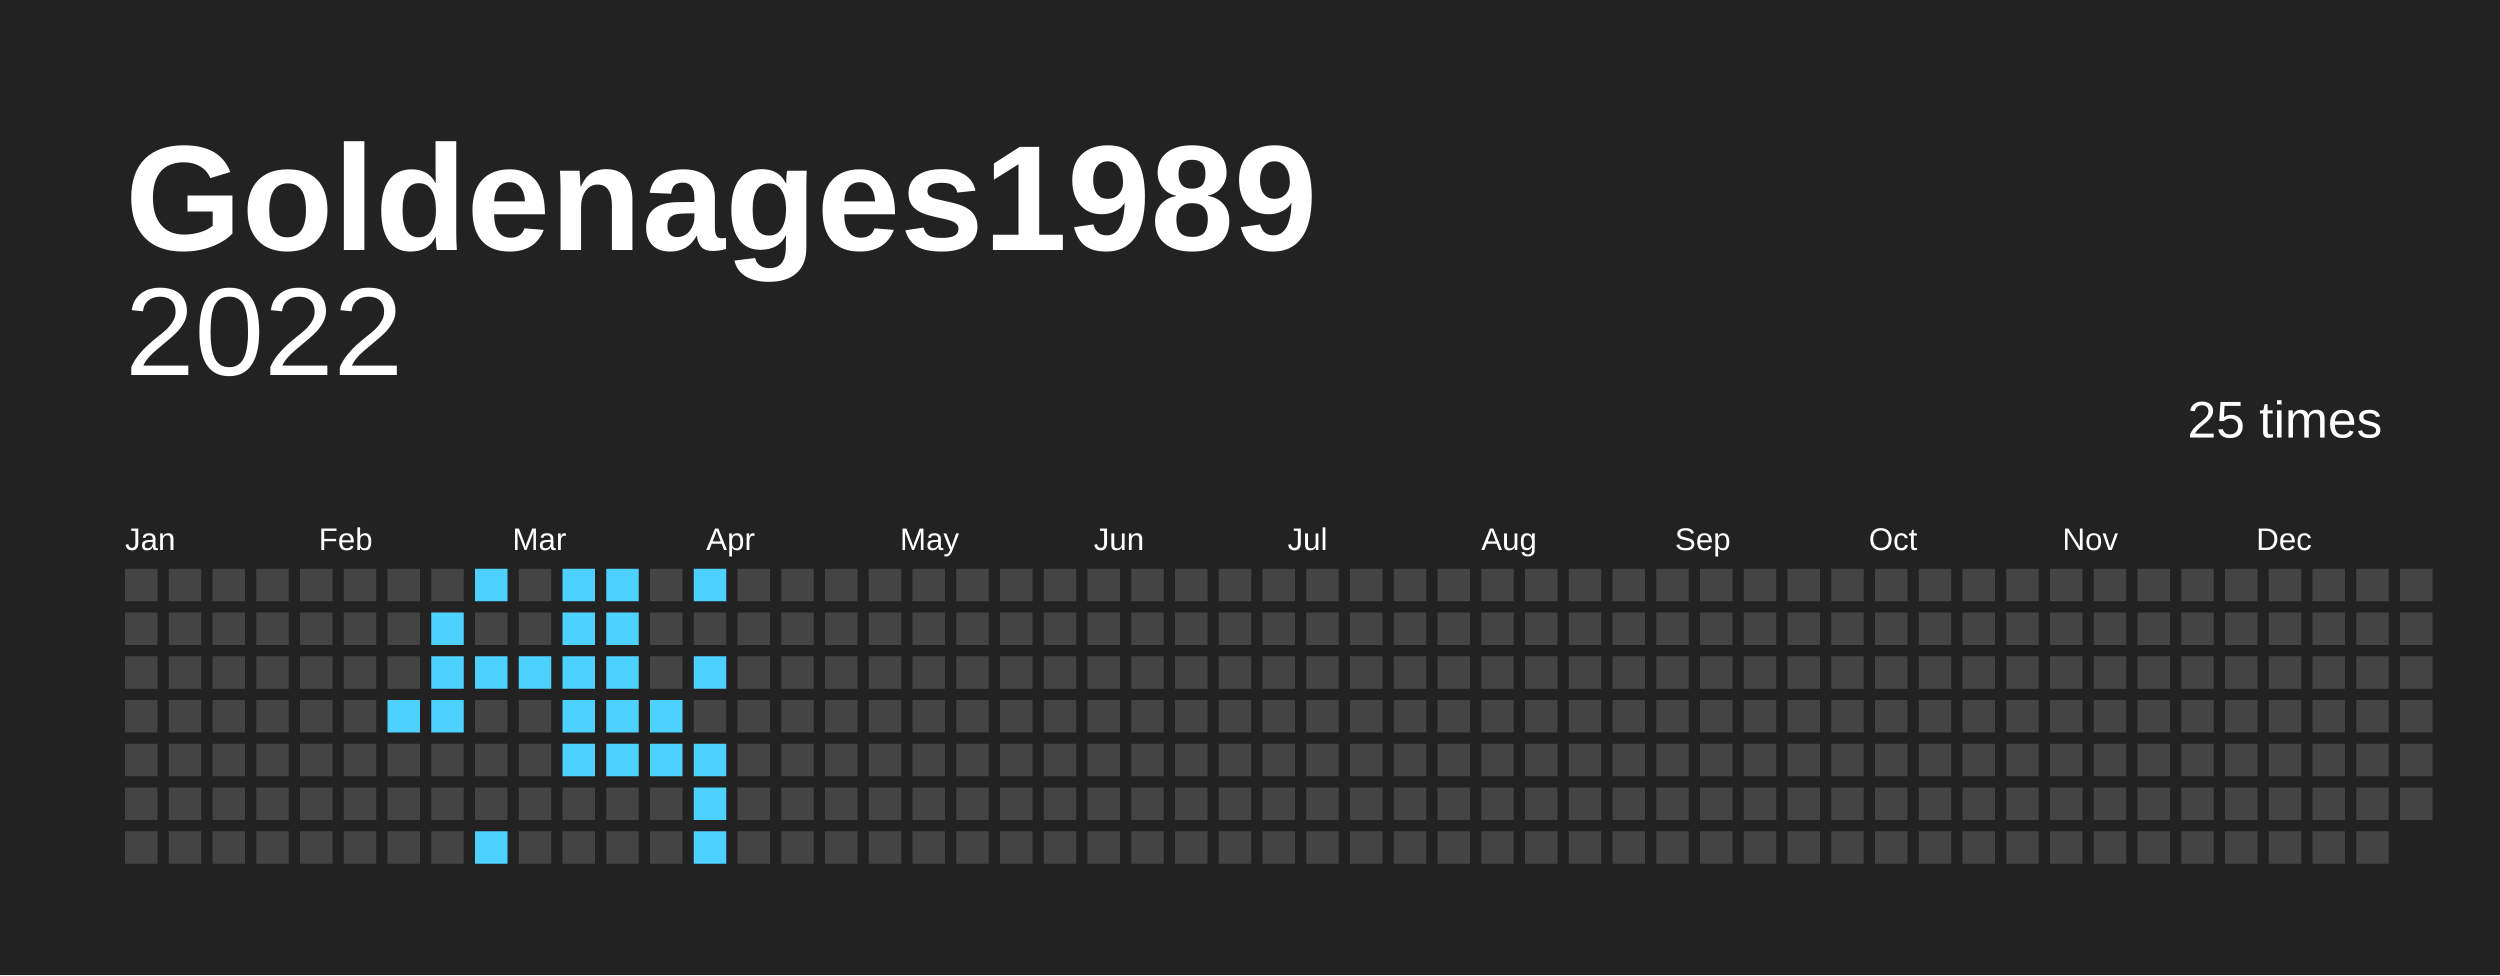
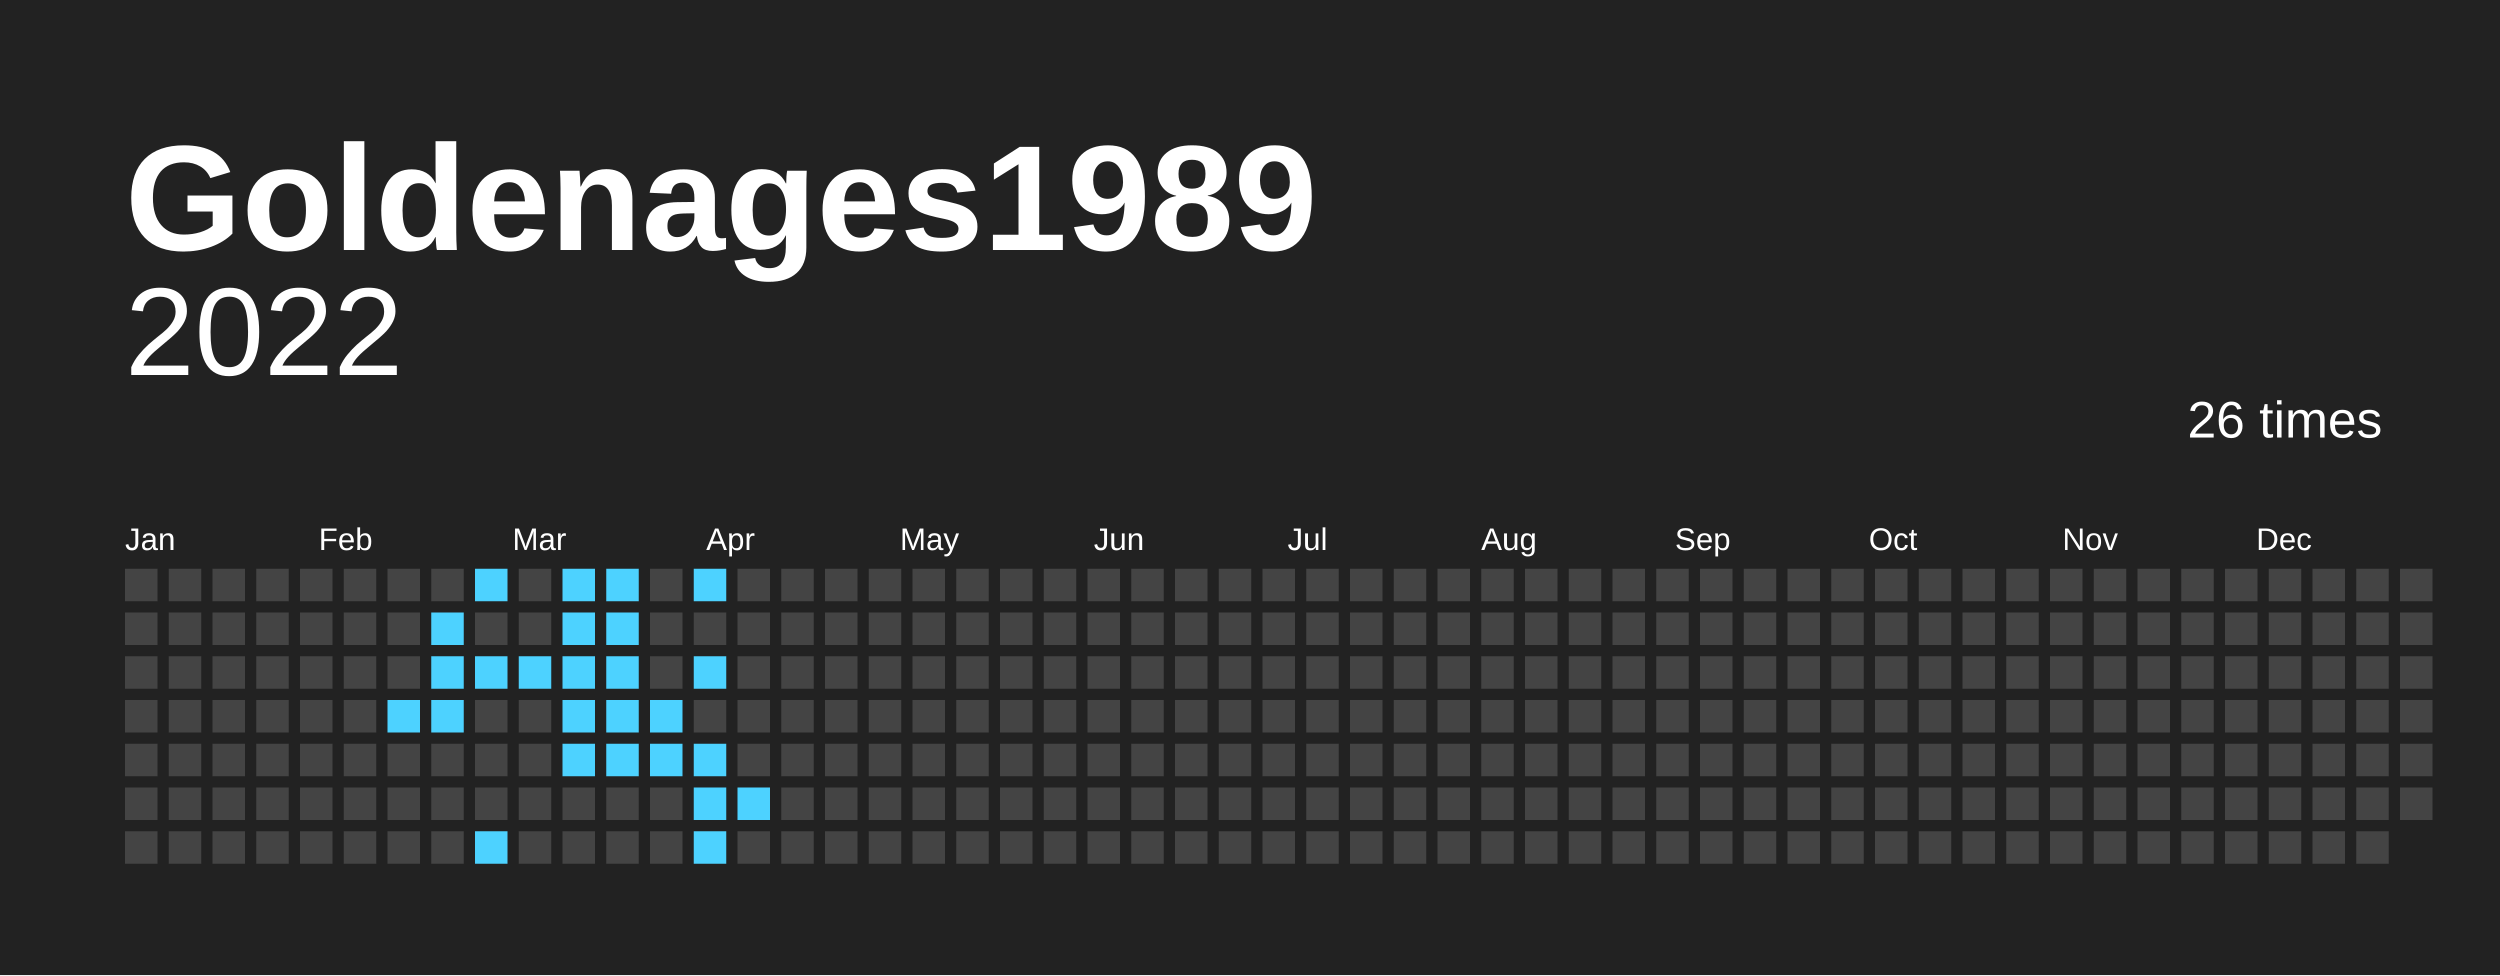
<svg xmlns="http://www.w3.org/2000/svg" baseProfile="full" height="78mm" version="1.1" viewBox="0,0,200,78" width="200mm">
  <defs />
  <rect fill="#222222" height="78" width="200" x="0" y="0" />
  <text fill="#FFFFFF" style="font-size:12px; font-family:Arial; font-weight:bold;" x="10" y="20">Goldenages1989</text>
  <text alignment-baseline="hanging" fill="#FFFFFF" style="font-size:10.0px; font-family:Arial;" x="10" y="30">2022</text>
-   <text alignment-baseline="hanging" fill="#FFFFFF" style="font-size:4.125px; font-family:Arial;" x="175" y="35">25 times</text>
+   <text alignment-baseline="hanging" fill="#FFFFFF" style="font-size:4.125px; font-family:Arial;" x="175" y="35">26 times</text>
  <text fill="#FFFFFF" style="font-size:2.5px; font-family:Arial" x="10.0" y="44">Jan</text>
  <text fill="#FFFFFF" style="font-size:2.5px; font-family:Arial" x="25.5" y="44">Feb</text>
  <text fill="#FFFFFF" style="font-size:2.5px; font-family:Arial" x="41.0" y="44">Mar</text>
  <text fill="#FFFFFF" style="font-size:2.5px; font-family:Arial" x="56.5" y="44">Apr</text>
  <text fill="#FFFFFF" style="font-size:2.5px; font-family:Arial" x="72.0" y="44">May</text>
  <text fill="#FFFFFF" style="font-size:2.5px; font-family:Arial" x="87.5" y="44">Jun</text>
  <text fill="#FFFFFF" style="font-size:2.5px; font-family:Arial" x="103.0" y="44">Jul</text>
  <text fill="#FFFFFF" style="font-size:2.5px; font-family:Arial" x="118.5" y="44">Aug</text>
  <text fill="#FFFFFF" style="font-size:2.5px; font-family:Arial" x="134.0" y="44">Sep</text>
  <text fill="#FFFFFF" style="font-size:2.5px; font-family:Arial" x="149.5" y="44">Oct</text>
  <text fill="#FFFFFF" style="font-size:2.5px; font-family:Arial" x="165.0" y="44">Nov</text>
  <text fill="#FFFFFF" style="font-size:2.5px; font-family:Arial" x="180.5" y="44">Dec</text>
  <rect fill="#444444" height="2.6" width="2.6" x="10.0" y="45.5" />
  <rect fill="#444444" height="2.6" width="2.6" x="10.0" y="49.0" />
  <rect fill="#444444" height="2.6" width="2.6" x="10.0" y="52.5" />
  <rect fill="#444444" height="2.6" width="2.6" x="10.0" y="56.0" />
  <rect fill="#444444" height="2.6" width="2.6" x="10.0" y="59.5" />
  <rect fill="#444444" height="2.6" width="2.6" x="10.0" y="63.0" />
  <rect fill="#444444" height="2.6" width="2.6" x="10.0" y="66.5" />
  <rect fill="#444444" height="2.6" width="2.6" x="13.5" y="45.5" />
  <rect fill="#444444" height="2.6" width="2.6" x="13.5" y="49.0" />
  <rect fill="#444444" height="2.6" width="2.6" x="13.5" y="52.5" />
  <rect fill="#444444" height="2.6" width="2.6" x="13.5" y="56.0" />
  <rect fill="#444444" height="2.6" width="2.6" x="13.5" y="59.5" />
  <rect fill="#444444" height="2.6" width="2.6" x="13.5" y="63.0" />
  <rect fill="#444444" height="2.6" width="2.6" x="13.5" y="66.5" />
  <rect fill="#444444" height="2.6" width="2.6" x="17.0" y="45.5" />
  <rect fill="#444444" height="2.6" width="2.6" x="17.0" y="49.0" />
  <rect fill="#444444" height="2.6" width="2.6" x="17.0" y="52.5" />
  <rect fill="#444444" height="2.6" width="2.6" x="17.0" y="56.0" />
  <rect fill="#444444" height="2.6" width="2.6" x="17.0" y="59.5" />
  <rect fill="#444444" height="2.6" width="2.6" x="17.0" y="63.0" />
  <rect fill="#444444" height="2.6" width="2.6" x="17.0" y="66.5" />
  <rect fill="#444444" height="2.6" width="2.6" x="20.5" y="45.5" />
  <rect fill="#444444" height="2.6" width="2.6" x="20.5" y="49.0" />
  <rect fill="#444444" height="2.6" width="2.6" x="20.5" y="52.5" />
  <rect fill="#444444" height="2.6" width="2.6" x="20.5" y="56.0" />
  <rect fill="#444444" height="2.6" width="2.6" x="20.5" y="59.5" />
  <rect fill="#444444" height="2.6" width="2.6" x="20.5" y="63.0" />
  <rect fill="#444444" height="2.6" width="2.6" x="20.5" y="66.5" />
  <rect fill="#444444" height="2.6" width="2.6" x="24.0" y="45.5" />
  <rect fill="#444444" height="2.6" width="2.6" x="24.0" y="49.0" />
  <rect fill="#444444" height="2.6" width="2.6" x="24.0" y="52.5" />
  <rect fill="#444444" height="2.6" width="2.6" x="24.0" y="56.0" />
  <rect fill="#444444" height="2.6" width="2.6" x="24.0" y="59.5" />
  <rect fill="#444444" height="2.6" width="2.6" x="24.0" y="63.0" />
  <rect fill="#444444" height="2.6" width="2.6" x="24.0" y="66.5" />
  <rect fill="#444444" height="2.6" width="2.6" x="27.5" y="45.5" />
  <rect fill="#444444" height="2.6" width="2.6" x="27.5" y="49.0" />
  <rect fill="#444444" height="2.6" width="2.6" x="27.5" y="52.5" />
  <rect fill="#444444" height="2.6" width="2.6" x="27.5" y="56.0" />
  <rect fill="#444444" height="2.6" width="2.6" x="27.5" y="59.5" />
  <rect fill="#444444" height="2.6" width="2.6" x="27.5" y="63.0" />
  <rect fill="#444444" height="2.6" width="2.6" x="27.5" y="66.5" />
  <rect fill="#444444" height="2.6" width="2.6" x="31.0" y="45.5" />
  <rect fill="#444444" height="2.6" width="2.6" x="31.0" y="49.0" />
  <rect fill="#444444" height="2.6" width="2.6" x="31.0" y="52.5" />
  <rect fill="#4DD2FF" height="2.6" width="2.6" x="31.0" y="56.0" />
  <rect fill="#444444" height="2.6" width="2.6" x="31.0" y="59.5" />
  <rect fill="#444444" height="2.6" width="2.6" x="31.0" y="63.0" />
  <rect fill="#444444" height="2.6" width="2.6" x="31.0" y="66.5" />
  <rect fill="#444444" height="2.6" width="2.6" x="34.5" y="45.5" />
  <rect fill="#4DD2FF" height="2.6" width="2.6" x="34.5" y="49.0" />
  <rect fill="#4DD2FF" height="2.6" width="2.6" x="34.5" y="52.5" />
  <rect fill="#4DD2FF" height="2.6" width="2.6" x="34.5" y="56.0" />
  <rect fill="#444444" height="2.6" width="2.6" x="34.5" y="59.5" />
  <rect fill="#444444" height="2.6" width="2.6" x="34.5" y="63.0" />
  <rect fill="#444444" height="2.6" width="2.6" x="34.5" y="66.5" />
  <rect fill="#4DD2FF" height="2.6" width="2.6" x="38.0" y="45.5" />
  <rect fill="#444444" height="2.6" width="2.6" x="38.0" y="49.0" />
  <rect fill="#4DD2FF" height="2.6" width="2.6" x="38.0" y="52.5" />
  <rect fill="#444444" height="2.6" width="2.6" x="38.0" y="56.0" />
  <rect fill="#444444" height="2.6" width="2.6" x="38.0" y="59.5" />
  <rect fill="#444444" height="2.6" width="2.6" x="38.0" y="63.0" />
  <rect fill="#4DD2FF" height="2.6" width="2.6" x="38.0" y="66.5" />
  <rect fill="#444444" height="2.6" width="2.6" x="41.5" y="45.5" />
  <rect fill="#444444" height="2.6" width="2.6" x="41.5" y="49.0" />
  <rect fill="#4DD2FF" height="2.6" width="2.6" x="41.5" y="52.5" />
  <rect fill="#444444" height="2.6" width="2.6" x="41.5" y="56.0" />
  <rect fill="#444444" height="2.6" width="2.6" x="41.5" y="59.5" />
  <rect fill="#444444" height="2.6" width="2.6" x="41.5" y="63.0" />
  <rect fill="#444444" height="2.6" width="2.6" x="41.5" y="66.5" />
  <rect fill="#4DD2FF" height="2.6" width="2.6" x="45.0" y="45.5" />
  <rect fill="#4DD2FF" height="2.6" width="2.6" x="45.0" y="49.0" />
  <rect fill="#4DD2FF" height="2.6" width="2.6" x="45.0" y="52.5" />
  <rect fill="#4DD2FF" height="2.6" width="2.6" x="45.0" y="56.0" />
  <rect fill="#4DD2FF" height="2.6" width="2.6" x="45.0" y="59.5" />
  <rect fill="#444444" height="2.6" width="2.6" x="45.0" y="63.0" />
  <rect fill="#444444" height="2.6" width="2.6" x="45.0" y="66.5" />
  <rect fill="#4DD2FF" height="2.6" width="2.6" x="48.5" y="45.5" />
  <rect fill="#4DD2FF" height="2.6" width="2.6" x="48.5" y="49.0" />
  <rect fill="#4DD2FF" height="2.6" width="2.6" x="48.5" y="52.5" />
  <rect fill="#4DD2FF" height="2.6" width="2.6" x="48.5" y="56.0" />
  <rect fill="#4DD2FF" height="2.6" width="2.6" x="48.5" y="59.5" />
  <rect fill="#444444" height="2.6" width="2.6" x="48.5" y="63.0" />
  <rect fill="#444444" height="2.6" width="2.6" x="48.5" y="66.5" />
  <rect fill="#444444" height="2.6" width="2.6" x="52.0" y="45.5" />
  <rect fill="#444444" height="2.6" width="2.6" x="52.0" y="49.0" />
  <rect fill="#444444" height="2.6" width="2.6" x="52.0" y="52.5" />
  <rect fill="#4DD2FF" height="2.6" width="2.6" x="52.0" y="56.0" />
  <rect fill="#4DD2FF" height="2.6" width="2.6" x="52.0" y="59.5" />
  <rect fill="#444444" height="2.6" width="2.6" x="52.0" y="63.0" />
  <rect fill="#444444" height="2.6" width="2.6" x="52.0" y="66.5" />
  <rect fill="#4DD2FF" height="2.6" width="2.6" x="55.5" y="45.5" />
  <rect fill="#444444" height="2.6" width="2.6" x="55.5" y="49.0" />
  <rect fill="#4DD2FF" height="2.6" width="2.6" x="55.5" y="52.5" />
  <rect fill="#444444" height="2.6" width="2.6" x="55.5" y="56.0" />
  <rect fill="#4DD2FF" height="2.6" width="2.6" x="55.5" y="59.5" />
  <rect fill="#4DD2FF" height="2.6" width="2.6" x="55.5" y="63.0" />
  <rect fill="#4DD2FF" height="2.6" width="2.6" x="55.5" y="66.5" />
  <rect fill="#444444" height="2.6" width="2.6" x="59.0" y="45.5" />
  <rect fill="#444444" height="2.6" width="2.6" x="59.0" y="49.0" />
  <rect fill="#444444" height="2.6" width="2.6" x="59.0" y="52.5" />
  <rect fill="#444444" height="2.6" width="2.6" x="59.0" y="56.0" />
  <rect fill="#444444" height="2.6" width="2.6" x="59.0" y="59.5" />
-   <rect fill="#444444" height="2.6" width="2.6" x="59.0" y="63.0" />
+   <rect fill="#4DD2FF" height="2.6" width="2.6" x="59.0" y="63.0" />
  <rect fill="#444444" height="2.6" width="2.6" x="59.0" y="66.5" />
  <rect fill="#444444" height="2.6" width="2.6" x="62.5" y="45.5" />
  <rect fill="#444444" height="2.6" width="2.6" x="62.5" y="49.0" />
  <rect fill="#444444" height="2.6" width="2.6" x="62.5" y="52.5" />
  <rect fill="#444444" height="2.6" width="2.6" x="62.5" y="56.0" />
  <rect fill="#444444" height="2.6" width="2.6" x="62.5" y="59.5" />
  <rect fill="#444444" height="2.6" width="2.6" x="62.5" y="63.0" />
  <rect fill="#444444" height="2.6" width="2.6" x="62.5" y="66.5" />
  <rect fill="#444444" height="2.6" width="2.6" x="66.0" y="45.5" />
  <rect fill="#444444" height="2.6" width="2.6" x="66.0" y="49.0" />
  <rect fill="#444444" height="2.6" width="2.6" x="66.0" y="52.5" />
  <rect fill="#444444" height="2.6" width="2.6" x="66.0" y="56.0" />
  <rect fill="#444444" height="2.6" width="2.6" x="66.0" y="59.5" />
  <rect fill="#444444" height="2.6" width="2.6" x="66.0" y="63.0" />
  <rect fill="#444444" height="2.6" width="2.6" x="66.0" y="66.5" />
  <rect fill="#444444" height="2.6" width="2.6" x="69.5" y="45.5" />
  <rect fill="#444444" height="2.6" width="2.6" x="69.5" y="49.0" />
  <rect fill="#444444" height="2.6" width="2.6" x="69.5" y="52.5" />
  <rect fill="#444444" height="2.6" width="2.6" x="69.5" y="56.0" />
  <rect fill="#444444" height="2.6" width="2.6" x="69.5" y="59.5" />
  <rect fill="#444444" height="2.6" width="2.6" x="69.5" y="63.0" />
  <rect fill="#444444" height="2.6" width="2.6" x="69.5" y="66.5" />
  <rect fill="#444444" height="2.6" width="2.6" x="73.0" y="45.5" />
  <rect fill="#444444" height="2.6" width="2.6" x="73.0" y="49.0" />
  <rect fill="#444444" height="2.6" width="2.6" x="73.0" y="52.5" />
  <rect fill="#444444" height="2.6" width="2.6" x="73.0" y="56.0" />
  <rect fill="#444444" height="2.6" width="2.6" x="73.0" y="59.5" />
  <rect fill="#444444" height="2.6" width="2.6" x="73.0" y="63.0" />
  <rect fill="#444444" height="2.6" width="2.6" x="73.0" y="66.5" />
  <rect fill="#444444" height="2.6" width="2.6" x="76.5" y="45.5" />
  <rect fill="#444444" height="2.6" width="2.6" x="76.5" y="49.0" />
  <rect fill="#444444" height="2.6" width="2.6" x="76.5" y="52.5" />
  <rect fill="#444444" height="2.6" width="2.6" x="76.5" y="56.0" />
  <rect fill="#444444" height="2.6" width="2.6" x="76.5" y="59.5" />
  <rect fill="#444444" height="2.6" width="2.6" x="76.5" y="63.0" />
  <rect fill="#444444" height="2.6" width="2.6" x="76.5" y="66.5" />
  <rect fill="#444444" height="2.6" width="2.6" x="80.0" y="45.5" />
  <rect fill="#444444" height="2.6" width="2.6" x="80.0" y="49.0" />
  <rect fill="#444444" height="2.6" width="2.6" x="80.0" y="52.5" />
  <rect fill="#444444" height="2.6" width="2.6" x="80.0" y="56.0" />
  <rect fill="#444444" height="2.6" width="2.6" x="80.0" y="59.5" />
  <rect fill="#444444" height="2.6" width="2.6" x="80.0" y="63.0" />
  <rect fill="#444444" height="2.6" width="2.6" x="80.0" y="66.5" />
  <rect fill="#444444" height="2.6" width="2.6" x="83.5" y="45.5" />
  <rect fill="#444444" height="2.6" width="2.6" x="83.5" y="49.0" />
  <rect fill="#444444" height="2.6" width="2.6" x="83.5" y="52.5" />
  <rect fill="#444444" height="2.6" width="2.6" x="83.5" y="56.0" />
  <rect fill="#444444" height="2.6" width="2.6" x="83.5" y="59.5" />
  <rect fill="#444444" height="2.6" width="2.6" x="83.5" y="63.0" />
  <rect fill="#444444" height="2.6" width="2.6" x="83.5" y="66.5" />
  <rect fill="#444444" height="2.6" width="2.6" x="87.0" y="45.5" />
  <rect fill="#444444" height="2.6" width="2.6" x="87.0" y="49.0" />
  <rect fill="#444444" height="2.6" width="2.6" x="87.0" y="52.5" />
  <rect fill="#444444" height="2.6" width="2.6" x="87.0" y="56.0" />
  <rect fill="#444444" height="2.6" width="2.6" x="87.0" y="59.5" />
  <rect fill="#444444" height="2.6" width="2.6" x="87.0" y="63.0" />
  <rect fill="#444444" height="2.6" width="2.6" x="87.0" y="66.5" />
  <rect fill="#444444" height="2.6" width="2.6" x="90.5" y="45.5" />
  <rect fill="#444444" height="2.6" width="2.6" x="90.5" y="49.0" />
  <rect fill="#444444" height="2.6" width="2.6" x="90.5" y="52.5" />
  <rect fill="#444444" height="2.6" width="2.6" x="90.5" y="56.0" />
  <rect fill="#444444" height="2.6" width="2.6" x="90.5" y="59.5" />
  <rect fill="#444444" height="2.6" width="2.6" x="90.5" y="63.0" />
  <rect fill="#444444" height="2.6" width="2.6" x="90.5" y="66.5" />
  <rect fill="#444444" height="2.6" width="2.6" x="94.0" y="45.5" />
  <rect fill="#444444" height="2.6" width="2.6" x="94.0" y="49.0" />
  <rect fill="#444444" height="2.6" width="2.6" x="94.0" y="52.5" />
  <rect fill="#444444" height="2.6" width="2.6" x="94.0" y="56.0" />
  <rect fill="#444444" height="2.6" width="2.6" x="94.0" y="59.5" />
  <rect fill="#444444" height="2.6" width="2.6" x="94.0" y="63.0" />
  <rect fill="#444444" height="2.6" width="2.6" x="94.0" y="66.5" />
  <rect fill="#444444" height="2.6" width="2.6" x="97.5" y="45.5" />
  <rect fill="#444444" height="2.6" width="2.6" x="97.5" y="49.0" />
  <rect fill="#444444" height="2.6" width="2.6" x="97.5" y="52.5" />
  <rect fill="#444444" height="2.6" width="2.6" x="97.5" y="56.0" />
  <rect fill="#444444" height="2.6" width="2.6" x="97.5" y="59.5" />
  <rect fill="#444444" height="2.6" width="2.6" x="97.5" y="63.0" />
  <rect fill="#444444" height="2.6" width="2.6" x="97.5" y="66.5" />
  <rect fill="#444444" height="2.6" width="2.6" x="101.0" y="45.5" />
  <rect fill="#444444" height="2.6" width="2.6" x="101.0" y="49.0" />
  <rect fill="#444444" height="2.6" width="2.6" x="101.0" y="52.5" />
  <rect fill="#444444" height="2.6" width="2.6" x="101.0" y="56.0" />
  <rect fill="#444444" height="2.6" width="2.6" x="101.0" y="59.5" />
  <rect fill="#444444" height="2.6" width="2.6" x="101.0" y="63.0" />
  <rect fill="#444444" height="2.6" width="2.6" x="101.0" y="66.5" />
  <rect fill="#444444" height="2.6" width="2.6" x="104.5" y="45.5" />
  <rect fill="#444444" height="2.6" width="2.6" x="104.5" y="49.0" />
  <rect fill="#444444" height="2.6" width="2.6" x="104.5" y="52.5" />
  <rect fill="#444444" height="2.6" width="2.6" x="104.5" y="56.0" />
  <rect fill="#444444" height="2.6" width="2.6" x="104.5" y="59.5" />
  <rect fill="#444444" height="2.6" width="2.6" x="104.5" y="63.0" />
  <rect fill="#444444" height="2.6" width="2.6" x="104.5" y="66.5" />
  <rect fill="#444444" height="2.6" width="2.6" x="108.0" y="45.5" />
  <rect fill="#444444" height="2.6" width="2.6" x="108.0" y="49.0" />
  <rect fill="#444444" height="2.6" width="2.6" x="108.0" y="52.5" />
  <rect fill="#444444" height="2.6" width="2.6" x="108.0" y="56.0" />
  <rect fill="#444444" height="2.6" width="2.6" x="108.0" y="59.5" />
  <rect fill="#444444" height="2.6" width="2.6" x="108.0" y="63.0" />
  <rect fill="#444444" height="2.6" width="2.6" x="108.0" y="66.5" />
  <rect fill="#444444" height="2.6" width="2.6" x="111.5" y="45.5" />
  <rect fill="#444444" height="2.6" width="2.6" x="111.5" y="49.0" />
  <rect fill="#444444" height="2.6" width="2.6" x="111.5" y="52.5" />
  <rect fill="#444444" height="2.6" width="2.6" x="111.5" y="56.0" />
  <rect fill="#444444" height="2.6" width="2.6" x="111.5" y="59.5" />
  <rect fill="#444444" height="2.6" width="2.6" x="111.5" y="63.0" />
  <rect fill="#444444" height="2.6" width="2.6" x="111.5" y="66.5" />
  <rect fill="#444444" height="2.6" width="2.6" x="115.0" y="45.5" />
  <rect fill="#444444" height="2.6" width="2.6" x="115.0" y="49.0" />
  <rect fill="#444444" height="2.6" width="2.6" x="115.0" y="52.5" />
  <rect fill="#444444" height="2.6" width="2.6" x="115.0" y="56.0" />
  <rect fill="#444444" height="2.6" width="2.6" x="115.0" y="59.5" />
  <rect fill="#444444" height="2.6" width="2.6" x="115.0" y="63.0" />
  <rect fill="#444444" height="2.6" width="2.6" x="115.0" y="66.5" />
  <rect fill="#444444" height="2.6" width="2.6" x="118.5" y="45.5" />
  <rect fill="#444444" height="2.6" width="2.6" x="118.5" y="49.0" />
  <rect fill="#444444" height="2.6" width="2.6" x="118.5" y="52.5" />
  <rect fill="#444444" height="2.6" width="2.6" x="118.5" y="56.0" />
  <rect fill="#444444" height="2.6" width="2.6" x="118.5" y="59.5" />
  <rect fill="#444444" height="2.6" width="2.6" x="118.5" y="63.0" />
  <rect fill="#444444" height="2.6" width="2.6" x="118.5" y="66.5" />
  <rect fill="#444444" height="2.6" width="2.6" x="122.0" y="45.5" />
  <rect fill="#444444" height="2.6" width="2.6" x="122.0" y="49.0" />
  <rect fill="#444444" height="2.6" width="2.6" x="122.0" y="52.5" />
  <rect fill="#444444" height="2.6" width="2.6" x="122.0" y="56.0" />
  <rect fill="#444444" height="2.6" width="2.6" x="122.0" y="59.5" />
  <rect fill="#444444" height="2.6" width="2.6" x="122.0" y="63.0" />
  <rect fill="#444444" height="2.6" width="2.6" x="122.0" y="66.5" />
  <rect fill="#444444" height="2.6" width="2.6" x="125.5" y="45.5" />
  <rect fill="#444444" height="2.6" width="2.6" x="125.5" y="49.0" />
  <rect fill="#444444" height="2.6" width="2.6" x="125.5" y="52.5" />
  <rect fill="#444444" height="2.6" width="2.6" x="125.5" y="56.0" />
  <rect fill="#444444" height="2.6" width="2.6" x="125.5" y="59.5" />
  <rect fill="#444444" height="2.6" width="2.6" x="125.5" y="63.0" />
  <rect fill="#444444" height="2.6" width="2.6" x="125.5" y="66.5" />
  <rect fill="#444444" height="2.6" width="2.6" x="129.0" y="45.5" />
  <rect fill="#444444" height="2.6" width="2.6" x="129.0" y="49.0" />
  <rect fill="#444444" height="2.6" width="2.6" x="129.0" y="52.5" />
  <rect fill="#444444" height="2.6" width="2.6" x="129.0" y="56.0" />
  <rect fill="#444444" height="2.6" width="2.6" x="129.0" y="59.5" />
  <rect fill="#444444" height="2.6" width="2.6" x="129.0" y="63.0" />
  <rect fill="#444444" height="2.6" width="2.6" x="129.0" y="66.5" />
  <rect fill="#444444" height="2.6" width="2.6" x="132.5" y="45.5" />
  <rect fill="#444444" height="2.6" width="2.6" x="132.5" y="49.0" />
  <rect fill="#444444" height="2.6" width="2.6" x="132.5" y="52.5" />
  <rect fill="#444444" height="2.6" width="2.6" x="132.5" y="56.0" />
  <rect fill="#444444" height="2.6" width="2.6" x="132.5" y="59.5" />
  <rect fill="#444444" height="2.6" width="2.6" x="132.5" y="63.0" />
  <rect fill="#444444" height="2.6" width="2.6" x="132.5" y="66.5" />
  <rect fill="#444444" height="2.6" width="2.6" x="136.0" y="45.5" />
  <rect fill="#444444" height="2.6" width="2.6" x="136.0" y="49.0" />
  <rect fill="#444444" height="2.6" width="2.6" x="136.0" y="52.5" />
  <rect fill="#444444" height="2.6" width="2.6" x="136.0" y="56.0" />
  <rect fill="#444444" height="2.6" width="2.6" x="136.0" y="59.5" />
  <rect fill="#444444" height="2.6" width="2.6" x="136.0" y="63.0" />
  <rect fill="#444444" height="2.6" width="2.6" x="136.0" y="66.5" />
  <rect fill="#444444" height="2.6" width="2.6" x="139.5" y="45.5" />
  <rect fill="#444444" height="2.6" width="2.6" x="139.5" y="49.0" />
  <rect fill="#444444" height="2.6" width="2.6" x="139.5" y="52.5" />
  <rect fill="#444444" height="2.6" width="2.6" x="139.5" y="56.0" />
  <rect fill="#444444" height="2.6" width="2.6" x="139.5" y="59.5" />
  <rect fill="#444444" height="2.6" width="2.6" x="139.5" y="63.0" />
  <rect fill="#444444" height="2.6" width="2.6" x="139.5" y="66.5" />
  <rect fill="#444444" height="2.6" width="2.6" x="143.0" y="45.5" />
  <rect fill="#444444" height="2.6" width="2.6" x="143.0" y="49.0" />
  <rect fill="#444444" height="2.6" width="2.6" x="143.0" y="52.5" />
  <rect fill="#444444" height="2.6" width="2.6" x="143.0" y="56.0" />
  <rect fill="#444444" height="2.6" width="2.6" x="143.0" y="59.5" />
  <rect fill="#444444" height="2.6" width="2.6" x="143.0" y="63.0" />
  <rect fill="#444444" height="2.6" width="2.6" x="143.0" y="66.5" />
  <rect fill="#444444" height="2.6" width="2.6" x="146.5" y="45.5" />
  <rect fill="#444444" height="2.6" width="2.6" x="146.5" y="49.0" />
  <rect fill="#444444" height="2.6" width="2.6" x="146.5" y="52.5" />
  <rect fill="#444444" height="2.6" width="2.6" x="146.5" y="56.0" />
  <rect fill="#444444" height="2.6" width="2.6" x="146.5" y="59.5" />
  <rect fill="#444444" height="2.6" width="2.6" x="146.5" y="63.0" />
  <rect fill="#444444" height="2.6" width="2.6" x="146.5" y="66.5" />
  <rect fill="#444444" height="2.6" width="2.6" x="150.0" y="45.5" />
  <rect fill="#444444" height="2.6" width="2.6" x="150.0" y="49.0" />
  <rect fill="#444444" height="2.6" width="2.6" x="150.0" y="52.5" />
  <rect fill="#444444" height="2.6" width="2.6" x="150.0" y="56.0" />
  <rect fill="#444444" height="2.6" width="2.6" x="150.0" y="59.5" />
  <rect fill="#444444" height="2.6" width="2.6" x="150.0" y="63.0" />
  <rect fill="#444444" height="2.6" width="2.6" x="150.0" y="66.5" />
  <rect fill="#444444" height="2.6" width="2.6" x="153.5" y="45.5" />
  <rect fill="#444444" height="2.6" width="2.6" x="153.5" y="49.0" />
  <rect fill="#444444" height="2.6" width="2.6" x="153.5" y="52.5" />
  <rect fill="#444444" height="2.6" width="2.6" x="153.5" y="56.0" />
  <rect fill="#444444" height="2.6" width="2.6" x="153.5" y="59.5" />
  <rect fill="#444444" height="2.6" width="2.6" x="153.5" y="63.0" />
  <rect fill="#444444" height="2.6" width="2.6" x="153.5" y="66.5" />
  <rect fill="#444444" height="2.6" width="2.6" x="157.0" y="45.5" />
  <rect fill="#444444" height="2.6" width="2.6" x="157.0" y="49.0" />
  <rect fill="#444444" height="2.6" width="2.6" x="157.0" y="52.5" />
  <rect fill="#444444" height="2.6" width="2.6" x="157.0" y="56.0" />
  <rect fill="#444444" height="2.6" width="2.6" x="157.0" y="59.5" />
  <rect fill="#444444" height="2.6" width="2.6" x="157.0" y="63.0" />
  <rect fill="#444444" height="2.6" width="2.6" x="157.0" y="66.5" />
  <rect fill="#444444" height="2.6" width="2.6" x="160.5" y="45.5" />
  <rect fill="#444444" height="2.6" width="2.6" x="160.5" y="49.0" />
  <rect fill="#444444" height="2.6" width="2.6" x="160.5" y="52.5" />
  <rect fill="#444444" height="2.6" width="2.6" x="160.5" y="56.0" />
  <rect fill="#444444" height="2.6" width="2.6" x="160.5" y="59.5" />
  <rect fill="#444444" height="2.6" width="2.6" x="160.5" y="63.0" />
  <rect fill="#444444" height="2.6" width="2.6" x="160.5" y="66.5" />
  <rect fill="#444444" height="2.6" width="2.6" x="164.0" y="45.5" />
  <rect fill="#444444" height="2.6" width="2.6" x="164.0" y="49.0" />
  <rect fill="#444444" height="2.6" width="2.6" x="164.0" y="52.5" />
  <rect fill="#444444" height="2.6" width="2.6" x="164.0" y="56.0" />
  <rect fill="#444444" height="2.6" width="2.6" x="164.0" y="59.5" />
  <rect fill="#444444" height="2.6" width="2.6" x="164.0" y="63.0" />
  <rect fill="#444444" height="2.6" width="2.6" x="164.0" y="66.5" />
  <rect fill="#444444" height="2.6" width="2.6" x="167.5" y="45.5" />
  <rect fill="#444444" height="2.6" width="2.6" x="167.5" y="49.0" />
  <rect fill="#444444" height="2.6" width="2.6" x="167.5" y="52.5" />
  <rect fill="#444444" height="2.6" width="2.6" x="167.5" y="56.0" />
  <rect fill="#444444" height="2.6" width="2.6" x="167.5" y="59.5" />
  <rect fill="#444444" height="2.6" width="2.6" x="167.5" y="63.0" />
  <rect fill="#444444" height="2.6" width="2.6" x="167.5" y="66.5" />
  <rect fill="#444444" height="2.6" width="2.6" x="171.0" y="45.5" />
  <rect fill="#444444" height="2.6" width="2.6" x="171.0" y="49.0" />
  <rect fill="#444444" height="2.6" width="2.6" x="171.0" y="52.5" />
  <rect fill="#444444" height="2.6" width="2.6" x="171.0" y="56.0" />
  <rect fill="#444444" height="2.6" width="2.6" x="171.0" y="59.5" />
  <rect fill="#444444" height="2.6" width="2.6" x="171.0" y="63.0" />
  <rect fill="#444444" height="2.6" width="2.6" x="171.0" y="66.5" />
  <rect fill="#444444" height="2.6" width="2.6" x="174.5" y="45.5" />
  <rect fill="#444444" height="2.6" width="2.6" x="174.5" y="49.0" />
  <rect fill="#444444" height="2.6" width="2.6" x="174.5" y="52.5" />
  <rect fill="#444444" height="2.6" width="2.6" x="174.5" y="56.0" />
  <rect fill="#444444" height="2.6" width="2.6" x="174.5" y="59.5" />
  <rect fill="#444444" height="2.6" width="2.6" x="174.5" y="63.0" />
  <rect fill="#444444" height="2.6" width="2.6" x="174.5" y="66.5" />
  <rect fill="#444444" height="2.6" width="2.6" x="178.0" y="45.5" />
  <rect fill="#444444" height="2.6" width="2.6" x="178.0" y="49.0" />
  <rect fill="#444444" height="2.6" width="2.6" x="178.0" y="52.5" />
  <rect fill="#444444" height="2.6" width="2.6" x="178.0" y="56.0" />
  <rect fill="#444444" height="2.6" width="2.6" x="178.0" y="59.5" />
  <rect fill="#444444" height="2.6" width="2.6" x="178.0" y="63.0" />
  <rect fill="#444444" height="2.6" width="2.6" x="178.0" y="66.5" />
  <rect fill="#444444" height="2.6" width="2.6" x="181.5" y="45.5" />
  <rect fill="#444444" height="2.6" width="2.6" x="181.5" y="49.0" />
  <rect fill="#444444" height="2.6" width="2.6" x="181.5" y="52.5" />
  <rect fill="#444444" height="2.6" width="2.6" x="181.5" y="56.0" />
  <rect fill="#444444" height="2.6" width="2.6" x="181.5" y="59.5" />
  <rect fill="#444444" height="2.6" width="2.6" x="181.5" y="63.0" />
  <rect fill="#444444" height="2.6" width="2.6" x="181.5" y="66.5" />
  <rect fill="#444444" height="2.6" width="2.6" x="185.0" y="45.5" />
  <rect fill="#444444" height="2.6" width="2.6" x="185.0" y="49.0" />
  <rect fill="#444444" height="2.6" width="2.6" x="185.0" y="52.5" />
  <rect fill="#444444" height="2.6" width="2.6" x="185.0" y="56.0" />
  <rect fill="#444444" height="2.6" width="2.6" x="185.0" y="59.5" />
  <rect fill="#444444" height="2.6" width="2.6" x="185.0" y="63.0" />
  <rect fill="#444444" height="2.6" width="2.6" x="185.0" y="66.5" />
  <rect fill="#444444" height="2.6" width="2.6" x="188.5" y="45.5" />
  <rect fill="#444444" height="2.6" width="2.6" x="188.5" y="49.0" />
  <rect fill="#444444" height="2.6" width="2.6" x="188.5" y="52.5" />
  <rect fill="#444444" height="2.6" width="2.6" x="188.5" y="56.0" />
  <rect fill="#444444" height="2.6" width="2.6" x="188.5" y="59.5" />
  <rect fill="#444444" height="2.6" width="2.6" x="188.5" y="63.0" />
  <rect fill="#444444" height="2.6" width="2.6" x="188.5" y="66.5" />
  <rect fill="#444444" height="2.6" width="2.6" x="192.0" y="45.5" />
  <rect fill="#444444" height="2.6" width="2.6" x="192.0" y="49.0" />
  <rect fill="#444444" height="2.6" width="2.6" x="192.0" y="52.5" />
  <rect fill="#444444" height="2.6" width="2.6" x="192.0" y="56.0" />
  <rect fill="#444444" height="2.6" width="2.6" x="192.0" y="59.5" />
  <rect fill="#444444" height="2.6" width="2.6" x="192.0" y="63.0" />
</svg>
